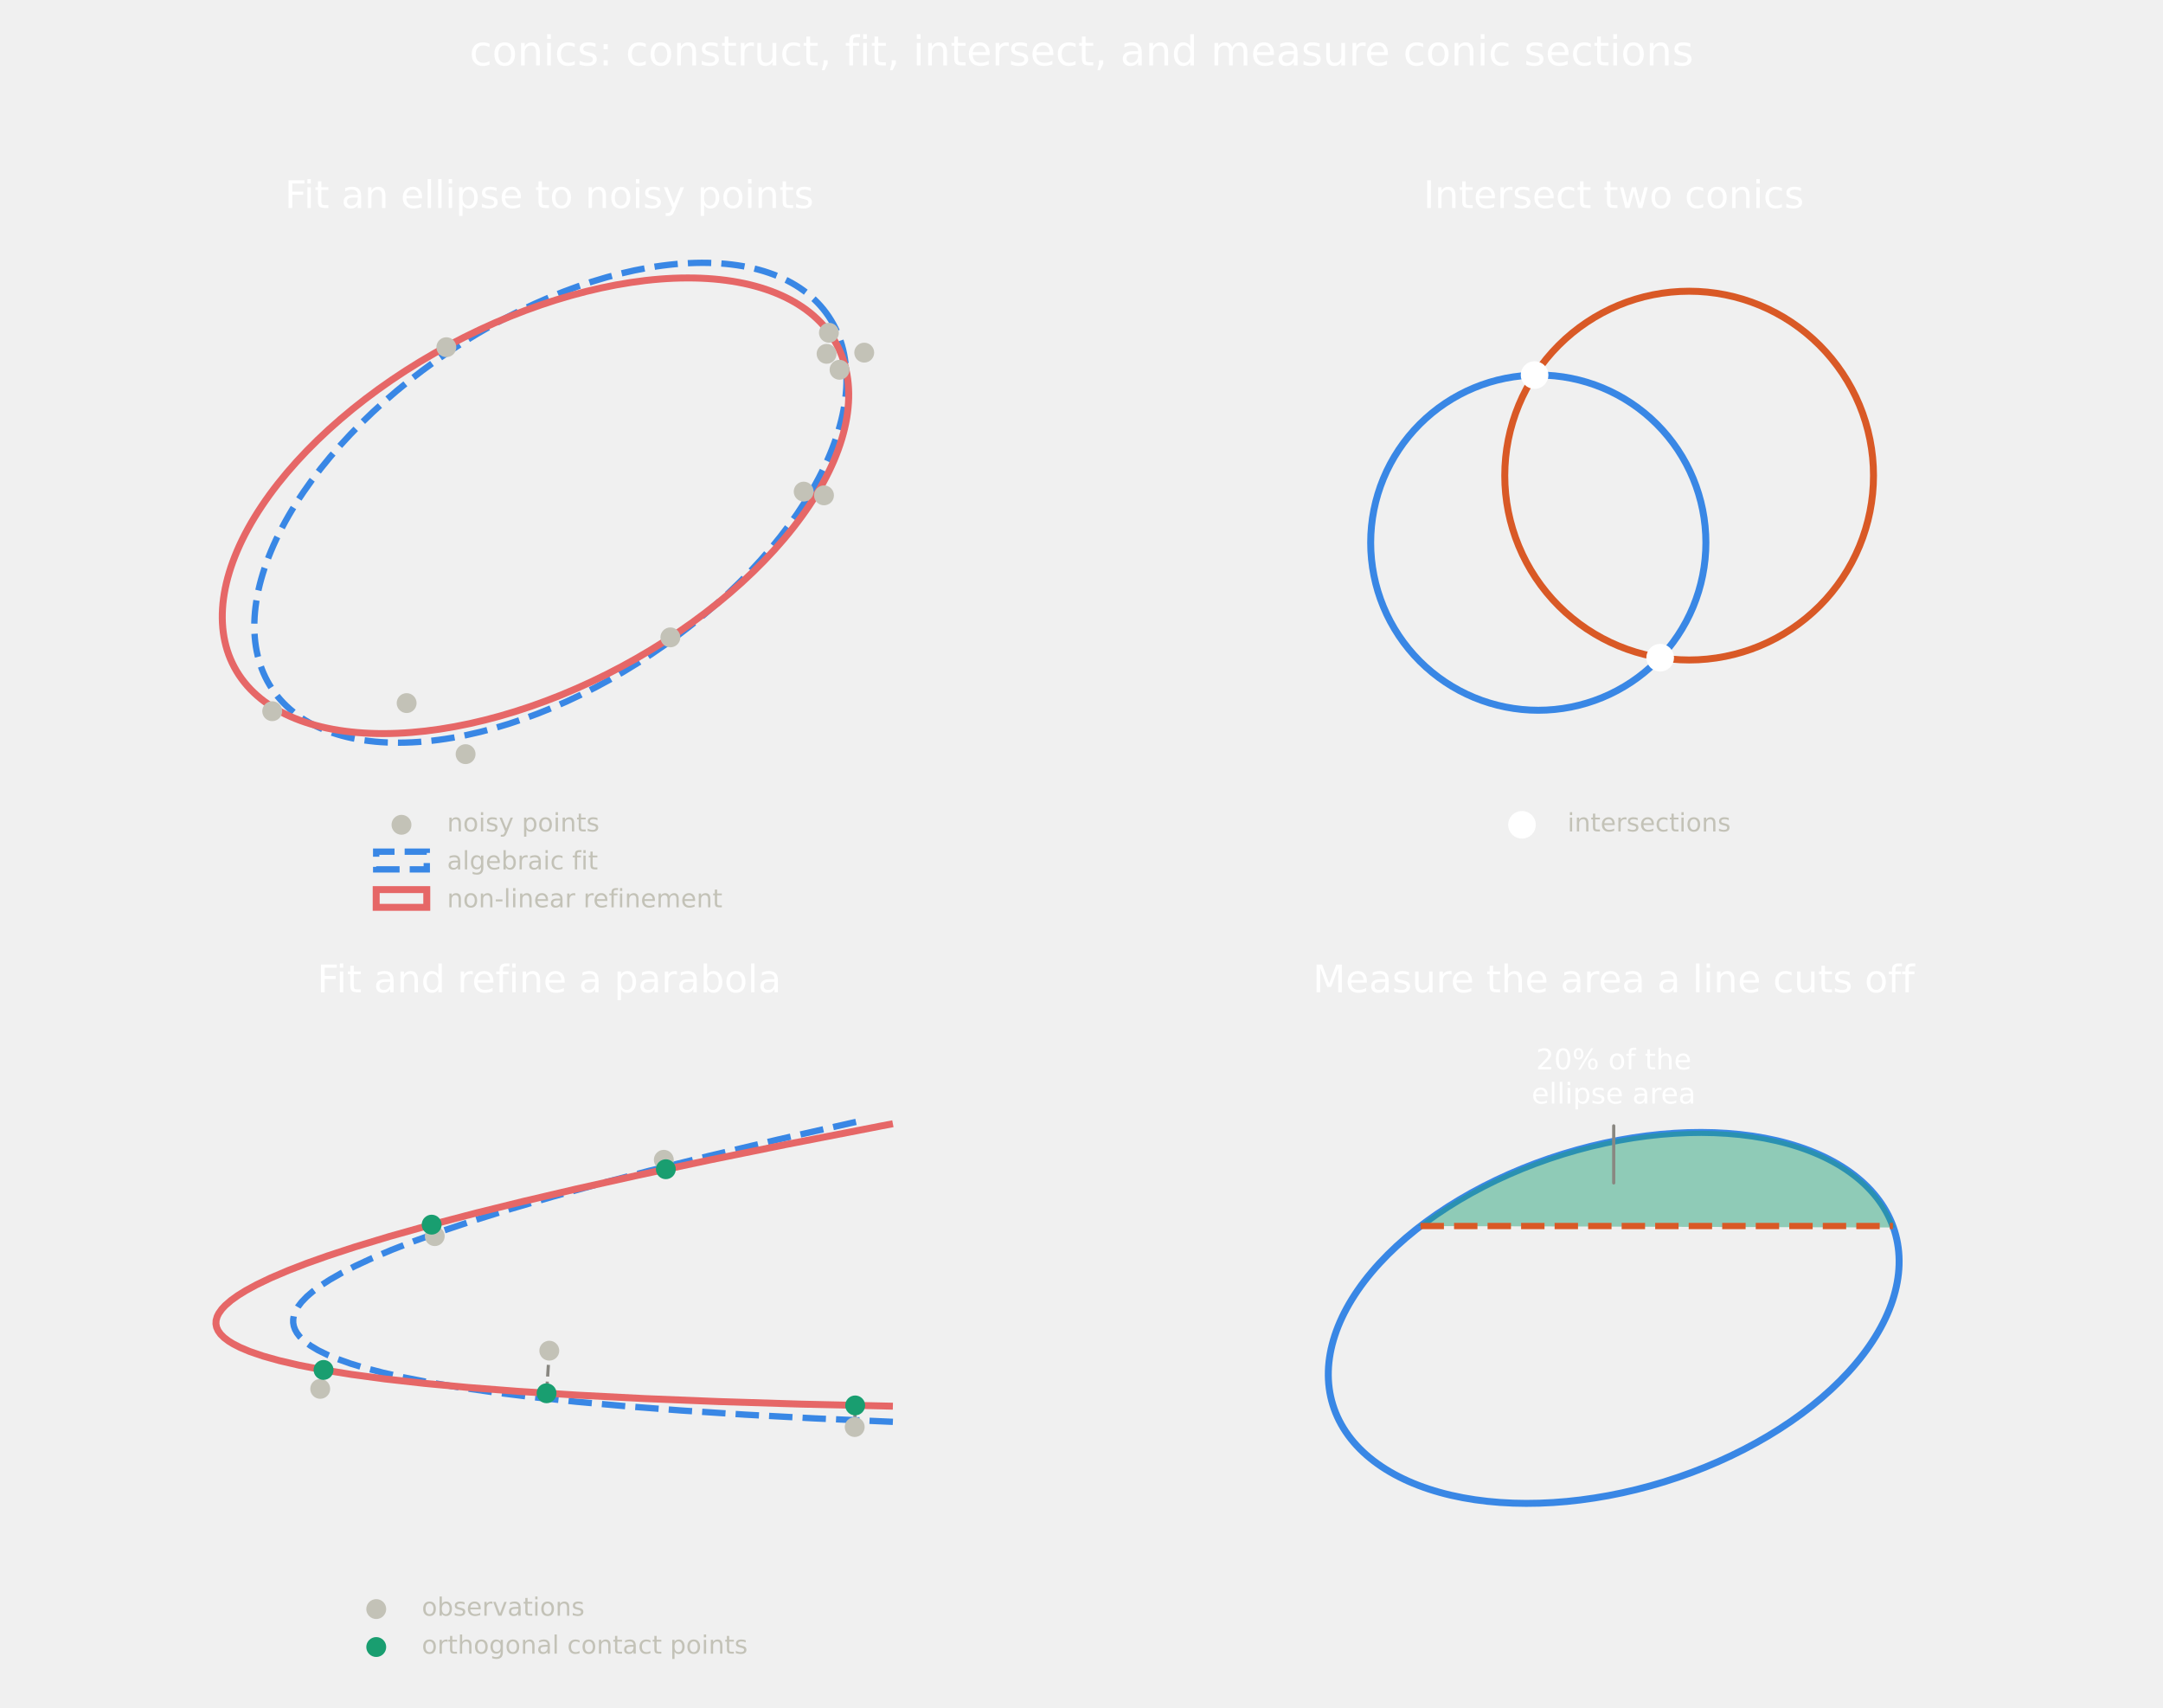
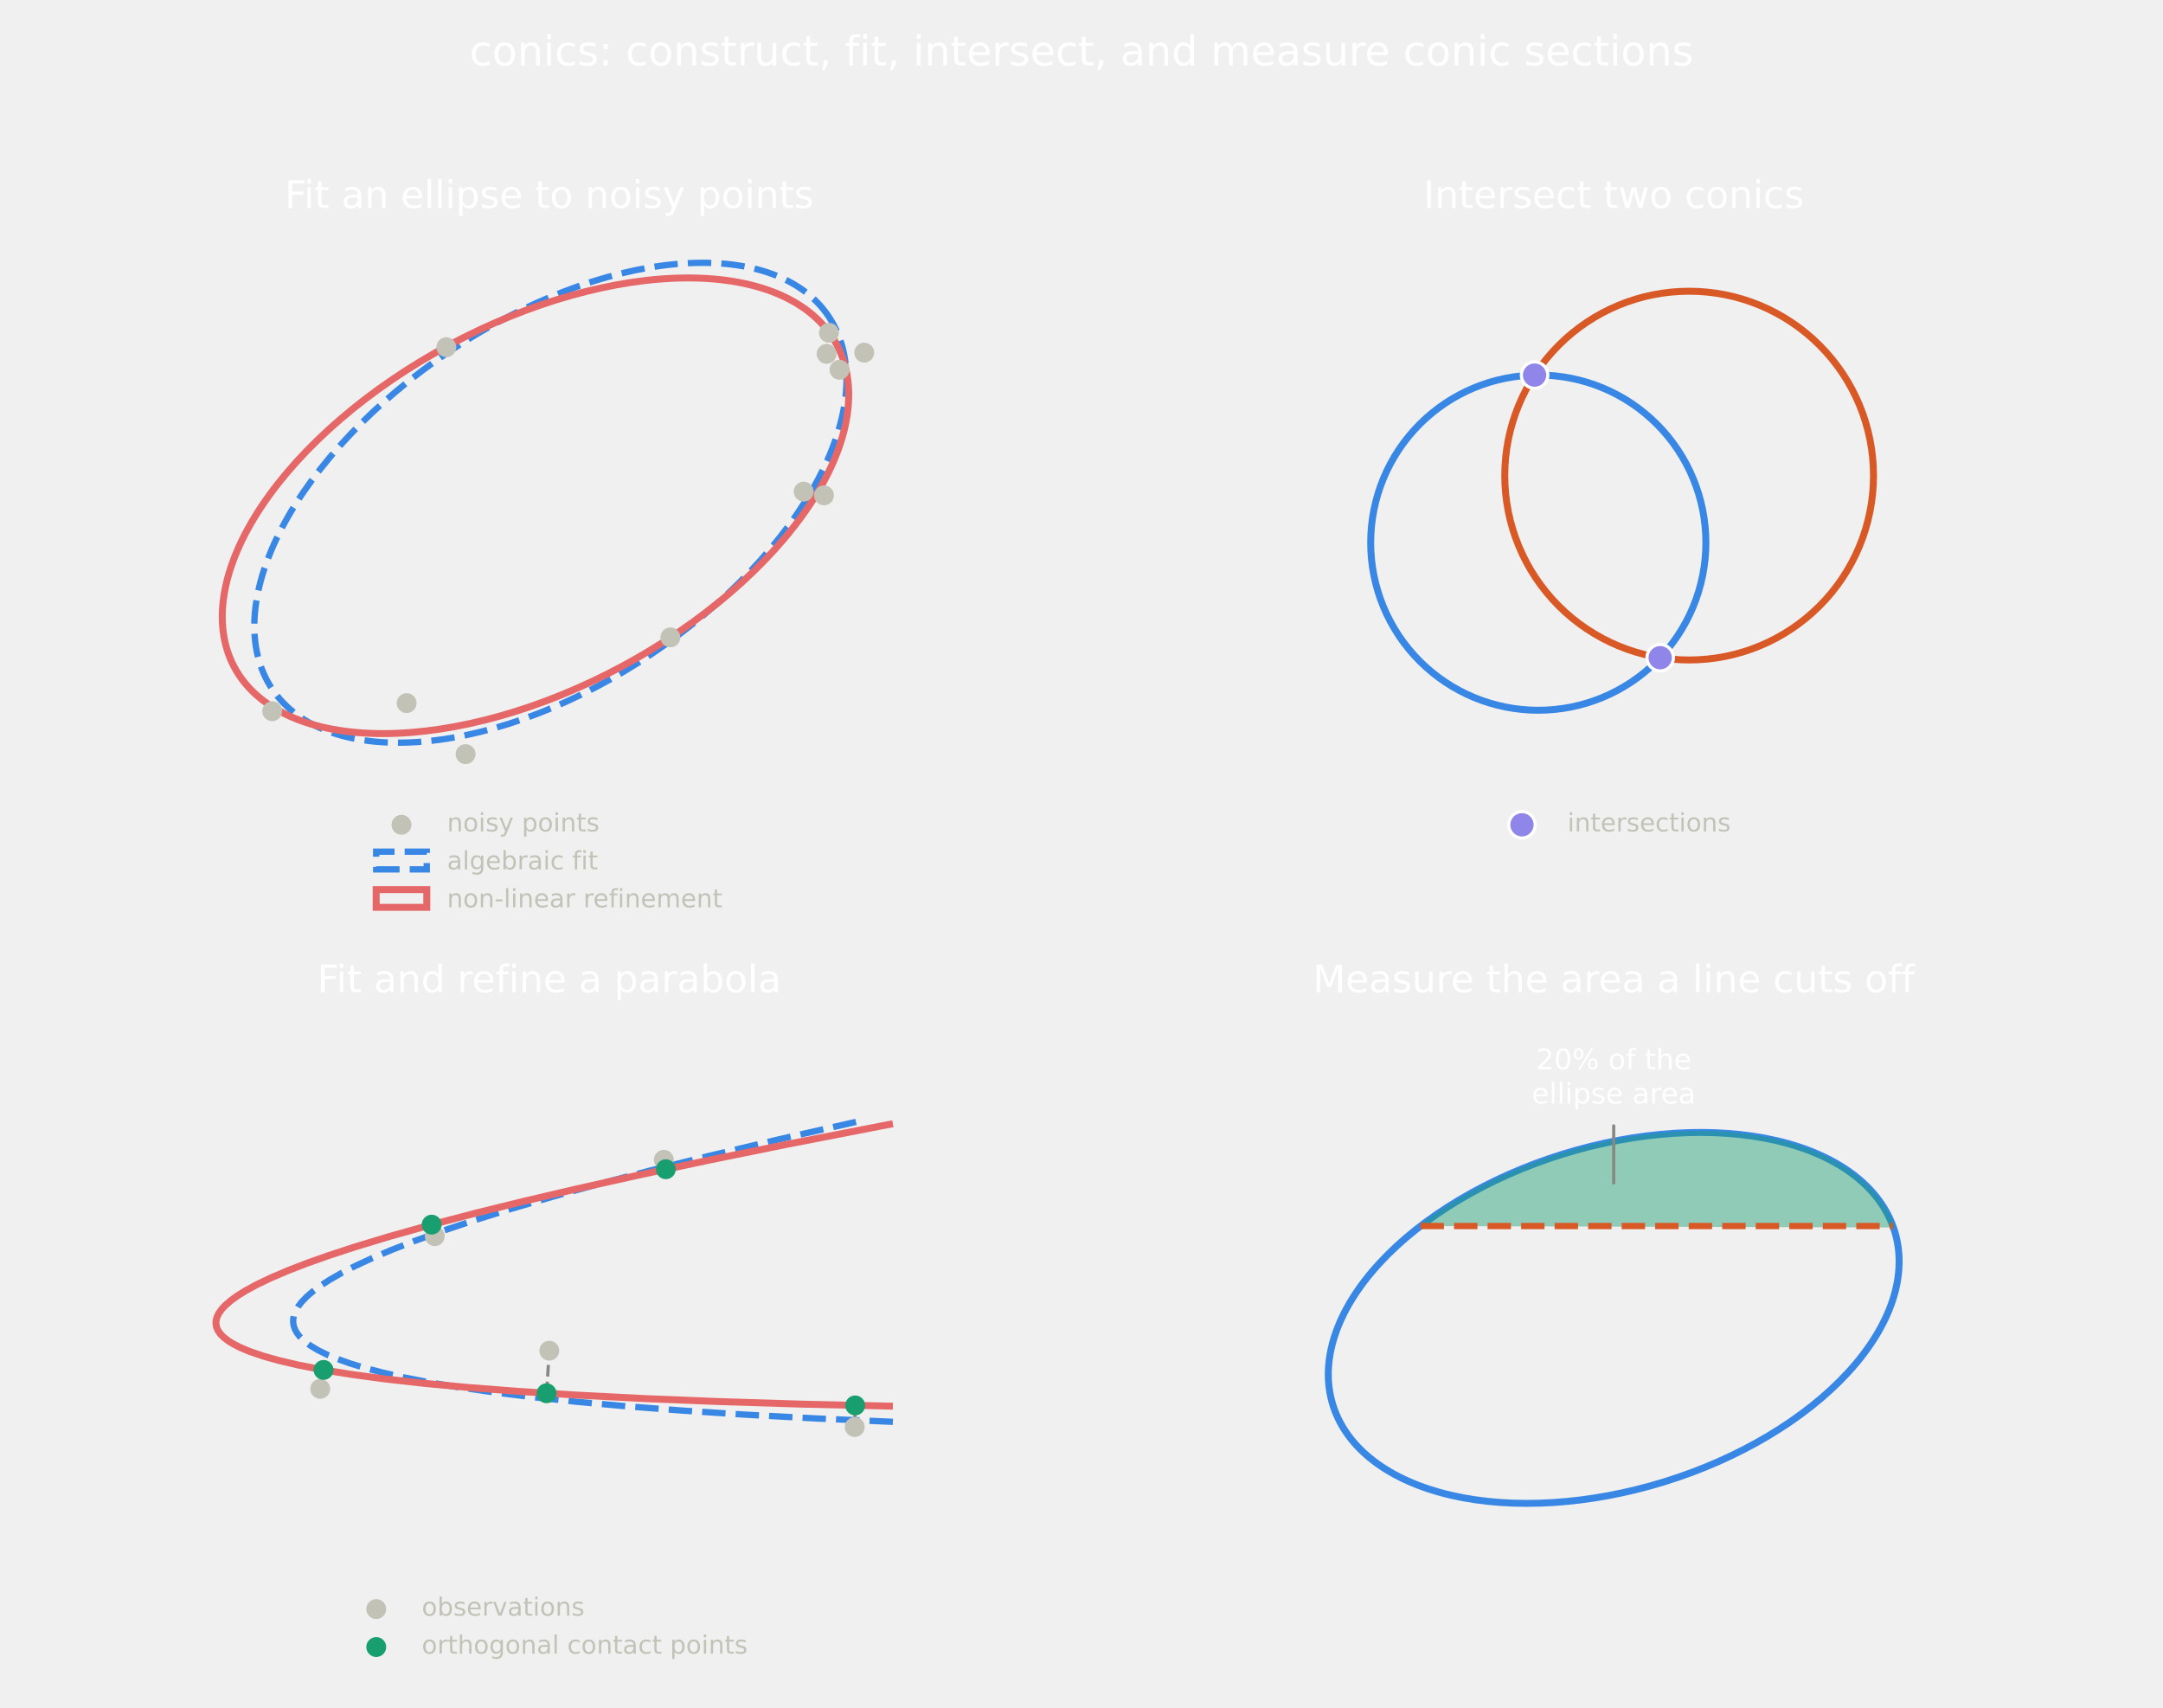
<svg xmlns="http://www.w3.org/2000/svg" xmlns:xlink="http://www.w3.org/1999/xlink" width="684pt" height="540pt" viewBox="0 0 684 540" version="1.1">
  <defs>
    <style type="text/css">*{stroke-linejoin: round; stroke-linecap: butt}</style>
  </defs>
  <g id="figure_1">
    <g id="patch_1">
      <path d="M 0 540  L 684 540  L 684 0  L 0 0  L 0 540  z " style="fill: none" />
    </g>
    <g id="axes_1">
      <g id="patch_2">
        <path d="M 10.8 246.217  L 336.6 246.217  L 336.6 75.763  L 10.8 75.763  L 10.8 246.217  z " style="fill: none" />
      </g>
      <g id="patch_3">
-         <path d="M 262.053 100.074  C 253.564 87.392 236.149 81.433 213.645 83.511  C 191.141 85.589 165.385 95.533 142.048 111.153  C 118.712 126.774 99.701 146.796 89.202 166.809  C 78.703 186.822 77.574 205.193 86.064 217.875  C 94.553 230.558 111.967 236.516 134.471 234.439  C 156.975 232.361 182.732 222.417 206.068 206.796  C 229.405 191.176 248.416 171.154 258.914 151.141  C 269.413 131.128 270.542 112.757 262.053 100.074  L 262.053 100.074  z " clip-path="url(#p581cb23a72)" style="fill: none; stroke-dasharray: 7.4,3.2; stroke-dashoffset: 0; stroke: #3987e5; stroke-width: 2; stroke-linejoin: miter" />
+         <path d="M 262.053 100.074  C 253.564 87.392 236.149 81.433 213.645 83.511  C 191.141 85.589 165.385 95.533 142.048 111.153  C 118.712 126.774 99.701 146.796 89.202 166.809  C 78.703 186.822 77.574 205.193 86.064 217.875  C 94.553 230.558 111.967 236.516 134.471 234.439  C 156.975 232.361 182.732 222.417 206.068 206.796  C 229.405 191.176 248.416 171.154 258.914 151.141  C 269.413 131.128 270.542 112.757 262.053 100.074  L 262.053 100.074  z " clip-path="url(#pa2a2da1aa0)" style="fill: none; stroke-dasharray: 7.4,3.2; stroke-dashoffset: 0; stroke: #3987e5; stroke-width: 2; stroke-linejoin: miter" />
      </g>
      <g id="patch_4">
-         <path d="M 264.567 108.891  C 257.341 95.408 240.376 87.853 217.408 87.89  C 194.44 87.928 167.345 95.554 142.09 109.09  C 116.835 122.625 95.482 140.966 82.734 160.071  C 69.985 179.176 66.883 197.486 74.109 210.969  C 81.336 224.452 98.301 232.007 121.269 231.97  C 144.237 231.933 171.332 224.306 196.587 210.771  C 221.842 197.235 243.195 178.895 255.943 159.79  C 268.691 140.685 271.794 122.374 264.567 108.891  L 264.567 108.891  z " clip-path="url(#p581cb23a72)" style="fill: none; stroke: #e66767; stroke-width: 2.2; stroke-linejoin: miter" />
+         <path d="M 264.567 108.891  C 257.341 95.408 240.376 87.853 217.408 87.89  C 194.44 87.928 167.345 95.554 142.09 109.09  C 116.835 122.625 95.482 140.966 82.734 160.071  C 69.985 179.176 66.883 197.486 74.109 210.969  C 81.336 224.452 98.301 232.007 121.269 231.97  C 144.237 231.933 171.332 224.306 196.587 210.771  C 221.842 197.235 243.195 178.895 255.943 159.79  C 268.691 140.685 271.794 122.374 264.567 108.891  L 264.567 108.891  z " clip-path="url(#pa2a2da1aa0)" style="fill: none; stroke: #e66767; stroke-width: 2.2; stroke-linejoin: miter" />
      </g>
      <g id="matplotlib.axis_1" />
      <g id="matplotlib.axis_2" />
      <g id="PathCollection_1">
        <defs>
-           <path id="mdfd719eb38" d="M 0 2.646  C 0.702 2.646 1.375 2.367 1.871 1.871  C 2.367 1.375 2.646 0.702 2.646 0  C 2.646 -0.702 2.367 -1.375 1.871 -1.871  C 1.375 -2.367 0.702 -2.646 0 -2.646  C -0.702 -2.646 -1.375 -2.367 -1.871 -1.871  C -2.367 -1.375 -2.646 -0.702 -2.646 0  C -2.646 0.702 -2.367 1.375 -1.871 1.871  C -1.375 2.367 -0.702 2.646 0 2.646  z " style="stroke: #c3c2b7" />
+           <path id="m36469077f2" d="M 0 2.646  C 0.702 2.646 1.375 2.367 1.871 1.871  C 2.367 1.375 2.646 0.702 2.646 0  C 2.646 -0.702 2.367 -1.375 1.871 -1.871  C 1.375 -2.367 0.702 -2.646 0 -2.646  C -0.702 -2.646 -1.375 -2.367 -1.871 -1.871  C -2.367 -1.375 -2.646 -0.702 -2.646 0  C -2.646 0.702 -2.367 1.375 -1.871 1.871  C -1.375 2.367 -0.702 2.646 0 2.646  z " style="stroke: #c3c2b7" />
        </defs>
-         <g clip-path="url(#p581cb23a72)">
-           <use xlink:href="#mdfd719eb38" x="147.234" y="238.469" style="fill: #c3c2b7; stroke: #c3c2b7" />
-           <use xlink:href="#mdfd719eb38" x="141.149" y="109.79" style="fill: #c3c2b7; stroke: #c3c2b7" />
-           <use xlink:href="#mdfd719eb38" x="261.387" y="111.886" style="fill: #c3c2b7; stroke: #c3c2b7" />
-           <use xlink:href="#mdfd719eb38" x="265.483" y="116.932" style="fill: #c3c2b7; stroke: #c3c2b7" />
-           <use xlink:href="#mdfd719eb38" x="260.572" y="156.636" style="fill: #c3c2b7; stroke: #c3c2b7" />
-           <use xlink:href="#mdfd719eb38" x="273.291" y="111.507" style="fill: #c3c2b7; stroke: #c3c2b7" />
-           <use xlink:href="#mdfd719eb38" x="128.591" y="222.328" style="fill: #c3c2b7; stroke: #c3c2b7" />
-           <use xlink:href="#mdfd719eb38" x="211.99" y="201.542" style="fill: #c3c2b7; stroke: #c3c2b7" />
-           <use xlink:href="#mdfd719eb38" x="86.081" y="224.888" style="fill: #c3c2b7; stroke: #c3c2b7" />
-           <use xlink:href="#mdfd719eb38" x="262.126" y="105.22" style="fill: #c3c2b7; stroke: #c3c2b7" />
-           <use xlink:href="#mdfd719eb38" x="254.148" y="155.454" style="fill: #c3c2b7; stroke: #c3c2b7" />
+         <g clip-path="url(#pa2a2da1aa0)">
+           <use xlink:href="#m36469077f2" x="147.234" y="238.469" style="fill: #c3c2b7; stroke: #c3c2b7" />
+           <use xlink:href="#m36469077f2" x="141.149" y="109.79" style="fill: #c3c2b7; stroke: #c3c2b7" />
+           <use xlink:href="#m36469077f2" x="261.387" y="111.886" style="fill: #c3c2b7; stroke: #c3c2b7" />
+           <use xlink:href="#m36469077f2" x="265.483" y="116.932" style="fill: #c3c2b7; stroke: #c3c2b7" />
+           <use xlink:href="#m36469077f2" x="260.572" y="156.636" style="fill: #c3c2b7; stroke: #c3c2b7" />
+           <use xlink:href="#m36469077f2" x="273.291" y="111.507" style="fill: #c3c2b7; stroke: #c3c2b7" />
+           <use xlink:href="#m36469077f2" x="128.591" y="222.328" style="fill: #c3c2b7; stroke: #c3c2b7" />
+           <use xlink:href="#m36469077f2" x="211.99" y="201.542" style="fill: #c3c2b7; stroke: #c3c2b7" />
+           <use xlink:href="#m36469077f2" x="86.081" y="224.888" style="fill: #c3c2b7; stroke: #c3c2b7" />
+           <use xlink:href="#m36469077f2" x="262.126" y="105.22" style="fill: #c3c2b7; stroke: #c3c2b7" />
+           <use xlink:href="#m36469077f2" x="254.148" y="155.454" style="fill: #c3c2b7; stroke: #c3c2b7" />
        </g>
      </g>
      <g id="text_1">
        <text style="font-size: 12px; font-family: 'DejaVu Sans', 'Bitstream Vera Sans', 'Computer Modern Sans Serif', 'Lucida Grande', 'Verdana', 'Geneva', 'Lucid', 'Arial', 'Helvetica', 'Avant Garde', sans-serif; text-anchor: middle; fill: #ffffff" x="173.7" y="65.763" transform="rotate(-0 173.7 65.76305)">Fit an ellipse to noisy points</text>
      </g>
      <g id="legend_1">
        <g id="PathCollection_2">
          <g>
-             <use xlink:href="#mdfd719eb38" x="126.96" y="260.805" style="fill: #c3c2b7; stroke: #c3c2b7" />
+             <use xlink:href="#m36469077f2" x="126.96" y="260.805" style="fill: #c3c2b7; stroke: #c3c2b7" />
          </g>
        </g>
        <g id="text_2">
          <text style="font-size: 8px; font-family: 'DejaVu Sans', 'Bitstream Vera Sans', 'Computer Modern Sans Serif', 'Lucida Grande', 'Verdana', 'Geneva', 'Lucid', 'Arial', 'Helvetica', 'Avant Garde', sans-serif; text-anchor: start; fill: #c3c2b7" x="141.36" y="262.905" transform="rotate(-0 141.36 262.9047)">noisy points</text>
        </g>
        <g id="patch_5">
          <path d="M 118.96 274.905  L 134.96 274.905  L 134.96 269.305  L 118.96 269.305  L 118.96 274.905  z " style="fill: none; stroke-dasharray: 7.4,3.2; stroke-dashoffset: 0; stroke: #3987e5; stroke-width: 2; stroke-linejoin: miter" />
        </g>
        <g id="text_3">
          <text style="font-size: 8px; font-family: 'DejaVu Sans', 'Bitstream Vera Sans', 'Computer Modern Sans Serif', 'Lucida Grande', 'Verdana', 'Geneva', 'Lucid', 'Arial', 'Helvetica', 'Avant Garde', sans-serif; text-anchor: start; fill: #c3c2b7" x="141.36" y="274.905" transform="rotate(-0 141.36 274.9053)">algebraic fit</text>
        </g>
        <g id="patch_6">
          <path d="M 118.96 286.906  L 134.96 286.906  L 134.96 281.306  L 118.96 281.306  L 118.96 286.906  z " style="fill: none; stroke: #e66767; stroke-width: 2.2; stroke-linejoin: miter" />
        </g>
        <g id="text_4">
          <text style="font-size: 8px; font-family: 'DejaVu Sans', 'Bitstream Vera Sans', 'Computer Modern Sans Serif', 'Lucida Grande', 'Verdana', 'Geneva', 'Lucid', 'Arial', 'Helvetica', 'Avant Garde', sans-serif; text-anchor: start; fill: #c3c2b7" x="141.36" y="286.906" transform="rotate(-0 141.36 286.9059)">non-linear refinement</text>
        </g>
      </g>
    </g>
    <g id="axes_2">
      <g id="patch_7">
        <path d="M 347.4 246.217  L 673.2 246.217  L 673.2 75.763  L 347.4 75.763  L 347.4 246.217  z " style="fill: none" />
      </g>
      <g id="patch_8">
-         <path d="M 486.449 224.593  C 500.505 224.593 513.988 219.008 523.927 209.069  C 533.867 199.129 539.451 185.647 539.451 171.59  C 539.451 157.534 533.867 144.051 523.927 134.112  C 513.988 124.173 500.505 118.588 486.449 118.588  C 472.392 118.588 458.91 124.173 448.97 134.112  C 439.031 144.051 433.446 157.534 433.446 171.59  C 433.446 185.647 439.031 199.129 448.97 209.069  C 458.91 219.008 472.392 224.593 486.449 224.593  L 486.449 224.593  z " clip-path="url(#p78d223bbda)" style="fill: none; stroke: #3987e5; stroke-width: 2.2; stroke-linejoin: miter" />
+         <path d="M 486.449 224.593  C 500.505 224.593 513.988 219.008 523.927 209.069  C 533.867 199.129 539.451 185.647 539.451 171.59  C 539.451 157.534 533.867 144.051 523.927 134.112  C 513.988 124.173 500.505 118.588 486.449 118.588  C 472.392 118.588 458.91 124.173 448.97 134.112  C 439.031 144.051 433.446 157.534 433.446 171.59  C 433.446 185.647 439.031 199.129 448.97 209.069  C 458.91 219.008 472.392 224.593 486.449 224.593  L 486.449 224.593  z " clip-path="url(#p3750e9360a)" style="fill: none; stroke: #3987e5; stroke-width: 2.2; stroke-linejoin: miter" />
      </g>
      <g id="patch_9">
-         <path d="M 534.151 208.692  C 549.613 208.692 564.444 202.549 575.377 191.616  C 586.311 180.682 592.454 165.852 592.454 150.389  C 592.454 134.927 586.311 120.097 575.377 109.163  C 564.444 98.23 549.613 92.087 534.151 92.087  C 518.689 92.087 503.858 98.23 492.925 109.163  C 481.992 120.097 475.848 134.927 475.848 150.389  C 475.848 165.852 481.992 180.682 492.925 191.616  C 503.858 202.549 518.689 208.692 534.151 208.692  L 534.151 208.692  z " clip-path="url(#p78d223bbda)" style="fill: none; stroke: #d95926; stroke-width: 2.2; stroke-linejoin: miter" />
+         <path d="M 534.151 208.692  C 549.613 208.692 564.444 202.549 575.377 191.616  C 586.311 180.682 592.454 165.852 592.454 150.389  C 592.454 134.927 586.311 120.097 575.377 109.163  C 564.444 98.23 549.613 92.087 534.151 92.087  C 518.689 92.087 503.858 98.23 492.925 109.163  C 481.992 120.097 475.848 134.927 475.848 150.389  C 475.848 165.852 481.992 180.682 492.925 191.616  C 503.858 202.549 518.689 208.692 534.151 208.692  L 534.151 208.692  z " clip-path="url(#p3750e9360a)" style="fill: none; stroke: #d95926; stroke-width: 2.2; stroke-linejoin: miter" />
      </g>
      <g id="matplotlib.axis_3" />
      <g id="matplotlib.axis_4" />
      <g id="PathCollection_3">
        <defs>
-           <path id="mf1d1d85599" d="M 0 3.873  C 1.027 3.873 2.012 3.465 2.739 2.739  C 3.465 2.012 3.873 1.027 3.873 0  C 3.873 -1.027 3.465 -2.012 2.739 -2.739  C 2.012 -3.465 1.027 -3.873 0 -3.873  C -1.027 -3.873 -2.012 -3.465 -2.739 -2.739  C -3.465 -2.012 -3.873 -1.027 -3.873 0  C -3.873 1.027 -3.465 2.012 -2.739 2.739  C -2.012 3.465 -1.027 3.873 0 3.873  z " style="stroke: #ffffff" />
+           <path id="m7dcada7bdf" d="M 0 4.183  C 1.109 4.183 2.174 3.743 2.958 2.958  C 3.743 2.174 4.183 1.109 4.183 0  C 4.183 -1.109 3.743 -2.174 2.958 -2.958  C 2.174 -3.743 1.109 -4.183 0 -4.183  C -1.109 -4.183 -2.174 -3.743 -2.958 -2.958  C -3.743 -2.174 -4.183 -1.109 -4.183 0  C -4.183 1.109 -3.743 2.174 -2.958 2.958  C -2.174 3.743 -1.109 4.183 0 4.183  z " style="stroke: #ffffff" />
        </defs>
-         <g clip-path="url(#p78d223bbda)">
-           <use xlink:href="#mf1d1d85599" x="524.996" y="207.969" style="fill: #ffffff; stroke: #ffffff" />
-           <use xlink:href="#mf1d1d85599" x="485.277" y="118.601" style="fill: #ffffff; stroke: #ffffff" />
+         <g clip-path="url(#p3750e9360a)">
+           <use xlink:href="#m7dcada7bdf" x="524.996" y="207.969" style="fill: #9085e9; stroke: #ffffff" />
+           <use xlink:href="#m7dcada7bdf" x="485.277" y="118.601" style="fill: #9085e9; stroke: #ffffff" />
        </g>
      </g>
      <g id="text_5">
        <text style="font-size: 12px; font-family: 'DejaVu Sans', 'Bitstream Vera Sans', 'Computer Modern Sans Serif', 'Lucida Grande', 'Verdana', 'Geneva', 'Lucid', 'Arial', 'Helvetica', 'Avant Garde', sans-serif; text-anchor: middle; fill: #ffffff" x="510.3" y="65.763" transform="rotate(-0 510.3 65.76305)">Intersect two conics</text>
      </g>
      <g id="legend_2">
        <g id="PathCollection_4">
          <g>
-             <use xlink:href="#mf1d1d85599" x="481.29" y="260.805" style="fill: #ffffff; stroke: #ffffff" />
+             <use xlink:href="#m7dcada7bdf" x="481.29" y="260.805" style="fill: #9085e9; stroke: #ffffff" />
          </g>
        </g>
        <g id="text_6">
          <text style="font-size: 8px; font-family: 'DejaVu Sans', 'Bitstream Vera Sans', 'Computer Modern Sans Serif', 'Lucida Grande', 'Verdana', 'Geneva', 'Lucid', 'Arial', 'Helvetica', 'Avant Garde', sans-serif; text-anchor: start; fill: #c3c2b7" x="495.69" y="262.905" transform="rotate(-0 495.69 262.9047)">intersections</text>
        </g>
      </g>
    </g>
    <g id="axes_3">
      <g id="patch_10">
        <path d="M 10.8 494.216  L 336.6 494.216  L 336.6 323.762  L 10.8 323.762  L 10.8 494.216  z " style="fill: none" />
      </g>
      <g id="line2d_1">
-         <path d="M 136.5 387.246  L 137.482 390.88  " clip-path="url(#p52377dc1ee)" style="fill: none; stroke-dasharray: 3.7,1.6; stroke-dashoffset: 0; stroke: #898781" />
+         <path d="M 136.5 387.246  L 137.482 390.88  " clip-path="url(#pa181c2d27f)" style="fill: none; stroke-dasharray: 3.7,1.6; stroke-dashoffset: 0; stroke: #898781" />
      </g>
      <g id="line2d_2">
-         <path d="M 172.841 440.563  L 173.7 427.099  " clip-path="url(#p52377dc1ee)" style="fill: none; stroke-dasharray: 3.7,1.6; stroke-dashoffset: 0; stroke: #898781" />
+         <path d="M 172.841 440.563  L 173.7 427.099  " clip-path="url(#pa181c2d27f)" style="fill: none; stroke-dasharray: 3.7,1.6; stroke-dashoffset: 0; stroke: #898781" />
      </g>
      <g id="line2d_3">
-         <path d="M 210.556 369.722  L 209.918 366.735  " clip-path="url(#p52377dc1ee)" style="fill: none; stroke-dasharray: 3.7,1.6; stroke-dashoffset: 0; stroke: #898781" />
+         <path d="M 210.556 369.722  L 209.918 366.735  " clip-path="url(#pa181c2d27f)" style="fill: none; stroke-dasharray: 3.7,1.6; stroke-dashoffset: 0; stroke: #898781" />
      </g>
      <g id="line2d_4">
-         <path d="M 270.432 444.411  L 270.282 451.244  " clip-path="url(#p52377dc1ee)" style="fill: none; stroke-dasharray: 3.7,1.6; stroke-dashoffset: 0; stroke: #898781" />
+         <path d="M 270.432 444.411  L 270.282 451.244  " clip-path="url(#pa181c2d27f)" style="fill: none; stroke-dasharray: 3.7,1.6; stroke-dashoffset: 0; stroke: #898781" />
      </g>
      <g id="line2d_5">
-         <path d="M 102.317 433.186  L 101.263 439.171  " clip-path="url(#p52377dc1ee)" style="fill: none; stroke-dasharray: 3.7,1.6; stroke-dashoffset: 0; stroke: #898781" />
+         <path d="M 102.317 433.186  L 101.263 439.171  " clip-path="url(#pa181c2d27f)" style="fill: none; stroke-dasharray: 3.7,1.6; stroke-dashoffset: 0; stroke: #898781" />
      </g>
      <g id="matplotlib.axis_5" />
      <g id="matplotlib.axis_6" />
      <g id="QuadContourSet_1">
-         <path d="M 282.355 449.597  L 257.644 448.506  L 235.74 447.328  L 215.49 446.016  L 198.047 444.674  L 182.058 443.225  L 168.249 441.76  L 155.894 440.23  L 144.992 438.659  L 135.987 437.152  L 127.549 435.51  L 121.008 434.03  L 115.193 432.503  L 110.833 431.176  L 106.472 429.628  L 103.565 428.42  L 100.62 426.977  L 98.185 425.524  L 96.242 424.07  L 94.755 422.617  L 93.919 421.526  L 93.309 420.436  L 92.913 419.346  L 92.721 418.256  L 92.724 417.166  L 92.912 416.076  L 93.438 414.622  L 94.262 413.168  L 95.368 411.715  L 97.024 409.993  L 98.811 408.444  L 101.384 406.538  L 104.292 404.662  L 107.926 402.58  L 112.286 400.342  L 117.528 397.906  L 123.915 395.203  L 130.977 392.455  L 140.08 389.184  L 150.079 385.852  L 161.708 382.231  L 174.79 378.407  L 188.599 374.592  L 205.315 370.212  L 223.984 365.564  L 246.016 360.341  L 268.546 355.235  L 271.134 354.662  L 271.134 354.662  " clip-path="url(#p52377dc1ee)" style="fill: none; stroke-dasharray: 7.4,3.2; stroke-dashoffset: 0; stroke: #3987e5; stroke-width: 2" />
+         <path d="M 282.355 449.597  L 257.644 448.506  L 235.74 447.328  L 215.49 446.016  L 198.047 444.674  L 182.058 443.225  L 168.249 441.76  L 155.894 440.23  L 144.992 438.659  L 135.987 437.152  L 127.549 435.51  L 121.008 434.03  L 115.193 432.503  L 110.833 431.176  L 106.472 429.628  L 103.565 428.42  L 100.62 426.977  L 98.185 425.524  L 96.242 424.07  L 94.755 422.617  L 93.919 421.526  L 93.309 420.436  L 92.913 419.346  L 92.721 418.256  L 92.724 417.166  L 92.912 416.076  L 93.438 414.622  L 94.262 413.168  L 95.368 411.715  L 97.024 409.993  L 98.811 408.444  L 101.384 406.538  L 104.292 404.662  L 107.926 402.58  L 112.286 400.342  L 117.528 397.906  L 123.915 395.203  L 130.977 392.455  L 140.08 389.184  L 150.079 385.852  L 161.708 382.231  L 174.79 378.407  L 188.599 374.592  L 205.315 370.212  L 223.984 365.564  L 246.016 360.341  L 268.546 355.235  L 271.134 354.662  L 271.134 354.662  " clip-path="url(#pa181c2d27f)" style="fill: none; stroke-dasharray: 7.4,3.2; stroke-dashoffset: 0; stroke: #3987e5; stroke-width: 2" />
      </g>
      <g id="QuadContourSet_2">
-         <path d="M 282.355 444.653  L 253.283 443.995  L 227.119 443.182  L 203.809 442.24  L 182.533 441.15  L 163.888 439.962  L 147.899 438.718  L 134.09 437.424  L 121.735 436.035  L 111.15 434.609  L 102.111 433.15  L 94.619 431.702  L 88.302 430.234  L 83.172 428.794  L 78.934 427.341  L 75.947 426.083  L 73.766 424.968  L 72.306 424.07  L 70.859 422.973  L 69.769 421.89  L 68.986 420.8  L 68.498 419.71  L 68.286 418.619  L 68.335 417.529  L 68.679 416.317  L 69.154 415.349  L 70.132 413.969  L 71.211 412.805  L 73.04 411.218  L 75.22 409.65  L 77.75 408.081  L 81.091 406.264  L 85.639 404.084  L 91.209 401.71  L 97.024 399.465  L 103.565 397.139  L 112.302 394.272  L 123.102 391.001  L 136.051 387.367  L 150.806 383.507  L 165.342 379.922  L 182.058 376.007  L 201.681 371.634  L 224.212 366.849  L 248.411 361.93  L 278.721 356.028  L 282.355 355.337  L 282.355 355.337  " clip-path="url(#p52377dc1ee)" style="fill: none; stroke: #e66767; stroke-width: 2.2" />
+         <path d="M 282.355 444.653  L 253.283 443.995  L 227.119 443.182  L 203.809 442.24  L 182.533 441.15  L 163.888 439.962  L 147.899 438.718  L 134.09 437.424  L 121.735 436.035  L 111.15 434.609  L 102.111 433.15  L 94.619 431.702  L 88.302 430.234  L 83.172 428.794  L 78.934 427.341  L 75.947 426.083  L 73.766 424.968  L 72.306 424.07  L 70.859 422.973  L 69.769 421.89  L 68.986 420.8  L 68.498 419.71  L 68.286 418.619  L 68.335 417.529  L 68.679 416.317  L 69.154 415.349  L 70.132 413.969  L 71.211 412.805  L 73.04 411.218  L 75.22 409.65  L 77.75 408.081  L 81.091 406.264  L 85.639 404.084  L 91.209 401.71  L 97.024 399.465  L 103.565 397.139  L 112.302 394.272  L 123.102 391.001  L 136.051 387.367  L 150.806 383.507  L 165.342 379.922  L 182.058 376.007  L 201.681 371.634  L 224.212 366.849  L 248.411 361.93  L 278.721 356.028  L 282.355 355.337  L 282.355 355.337  " clip-path="url(#pa181c2d27f)" style="fill: none; stroke: #e66767; stroke-width: 2.2" />
      </g>
      <g id="PathCollection_5">
-         <g clip-path="url(#p52377dc1ee)">
-           <use xlink:href="#mdfd719eb38" x="137.482" y="390.88" style="fill: #c3c2b7; stroke: #c3c2b7" />
-           <use xlink:href="#mdfd719eb38" x="173.7" y="427.099" style="fill: #c3c2b7; stroke: #c3c2b7" />
-           <use xlink:href="#mdfd719eb38" x="209.918" y="366.735" style="fill: #c3c2b7; stroke: #c3c2b7" />
-           <use xlink:href="#mdfd719eb38" x="270.282" y="451.244" style="fill: #c3c2b7; stroke: #c3c2b7" />
-           <use xlink:href="#mdfd719eb38" x="101.263" y="439.171" style="fill: #c3c2b7; stroke: #c3c2b7" />
+         <g clip-path="url(#pa181c2d27f)">
+           <use xlink:href="#m36469077f2" x="137.482" y="390.88" style="fill: #c3c2b7; stroke: #c3c2b7" />
+           <use xlink:href="#m36469077f2" x="173.7" y="427.099" style="fill: #c3c2b7; stroke: #c3c2b7" />
+           <use xlink:href="#m36469077f2" x="209.918" y="366.735" style="fill: #c3c2b7; stroke: #c3c2b7" />
+           <use xlink:href="#m36469077f2" x="270.282" y="451.244" style="fill: #c3c2b7; stroke: #c3c2b7" />
+           <use xlink:href="#m36469077f2" x="101.263" y="439.171" style="fill: #c3c2b7; stroke: #c3c2b7" />
        </g>
      </g>
      <g id="PathCollection_6">
        <defs>
-           <path id="mbf2b11d87f" d="M 0 2.646  C 0.702 2.646 1.375 2.367 1.871 1.871  C 2.367 1.375 2.646 0.702 2.646 0  C 2.646 -0.702 2.367 -1.375 1.871 -1.871  C 1.375 -2.367 0.702 -2.646 0 -2.646  C -0.702 -2.646 -1.375 -2.367 -1.871 -1.871  C -2.367 -1.375 -2.646 -0.702 -2.646 0  C -2.646 0.702 -2.367 1.375 -1.871 1.871  C -1.375 2.367 -0.702 2.646 0 2.646  z " style="stroke: #199e70" />
+           <path id="ma9da521163" d="M 0 2.646  C 0.702 2.646 1.375 2.367 1.871 1.871  C 2.367 1.375 2.646 0.702 2.646 0  C 2.646 -0.702 2.367 -1.375 1.871 -1.871  C 1.375 -2.367 0.702 -2.646 0 -2.646  C -0.702 -2.646 -1.375 -2.367 -1.871 -1.871  C -2.367 -1.375 -2.646 -0.702 -2.646 0  C -2.646 0.702 -2.367 1.375 -1.871 1.871  C -1.375 2.367 -0.702 2.646 0 2.646  z " style="stroke: #199e70" />
        </defs>
-         <g clip-path="url(#p52377dc1ee)">
-           <use xlink:href="#mbf2b11d87f" x="136.5" y="387.246" style="fill: #199e70; stroke: #199e70" />
-           <use xlink:href="#mbf2b11d87f" x="172.841" y="440.563" style="fill: #199e70; stroke: #199e70" />
-           <use xlink:href="#mbf2b11d87f" x="210.556" y="369.722" style="fill: #199e70; stroke: #199e70" />
-           <use xlink:href="#mbf2b11d87f" x="270.432" y="444.411" style="fill: #199e70; stroke: #199e70" />
-           <use xlink:href="#mbf2b11d87f" x="102.317" y="433.186" style="fill: #199e70; stroke: #199e70" />
+         <g clip-path="url(#pa181c2d27f)">
+           <use xlink:href="#ma9da521163" x="136.5" y="387.246" style="fill: #199e70; stroke: #199e70" />
+           <use xlink:href="#ma9da521163" x="172.841" y="440.563" style="fill: #199e70; stroke: #199e70" />
+           <use xlink:href="#ma9da521163" x="210.556" y="369.722" style="fill: #199e70; stroke: #199e70" />
+           <use xlink:href="#ma9da521163" x="270.432" y="444.411" style="fill: #199e70; stroke: #199e70" />
+           <use xlink:href="#ma9da521163" x="102.317" y="433.186" style="fill: #199e70; stroke: #199e70" />
        </g>
      </g>
      <g id="text_7">
        <text style="font-size: 12px; font-family: 'DejaVu Sans', 'Bitstream Vera Sans', 'Computer Modern Sans Serif', 'Lucida Grande', 'Verdana', 'Geneva', 'Lucid', 'Arial', 'Helvetica', 'Avant Garde', sans-serif; text-anchor: middle; fill: #ffffff" x="173.7" y="313.762" transform="rotate(-0 173.7 313.7625)">Fit and refine a parabola</text>
      </g>
      <g id="legend_3">
        <g id="PathCollection_7">
          <g>
-             <use xlink:href="#mdfd719eb38" x="118.977" y="508.804" style="fill: #c3c2b7; stroke: #c3c2b7" />
+             <use xlink:href="#m36469077f2" x="118.977" y="508.804" style="fill: #c3c2b7; stroke: #c3c2b7" />
          </g>
        </g>
        <g id="text_8">
          <text style="font-size: 8px; font-family: 'DejaVu Sans', 'Bitstream Vera Sans', 'Computer Modern Sans Serif', 'Lucida Grande', 'Verdana', 'Geneva', 'Lucid', 'Arial', 'Helvetica', 'Avant Garde', sans-serif; text-anchor: start; fill: #c3c2b7" x="133.377" y="510.904" transform="rotate(-0 133.3769 510.9041)">observations</text>
        </g>
        <g id="PathCollection_8">
          <g>
-             <use xlink:href="#mbf2b11d87f" x="118.977" y="520.805" style="fill: #199e70; stroke: #199e70" />
+             <use xlink:href="#ma9da521163" x="118.977" y="520.805" style="fill: #199e70; stroke: #199e70" />
          </g>
        </g>
        <g id="text_9">
          <text style="font-size: 8px; font-family: 'DejaVu Sans', 'Bitstream Vera Sans', 'Computer Modern Sans Serif', 'Lucida Grande', 'Verdana', 'Geneva', 'Lucid', 'Arial', 'Helvetica', 'Avant Garde', sans-serif; text-anchor: start; fill: #c3c2b7" x="133.377" y="522.905" transform="rotate(-0 133.3769 522.9047)">orthogonal contact points</text>
        </g>
      </g>
    </g>
    <g id="axes_4">
      <g id="patch_11">
        <path d="M 347.4 494.216  L 673.2 494.216  L 673.2 323.762  L 347.4 323.762  L 347.4 494.216  z " style="fill: none" />
      </g>
      <g id="patch_12">
-         <path d="M 526.328 468.55  C 549.884 461.264 570.789 448.815 584.44 433.946  C 598.091 419.077 603.373 403.002 599.122 389.261  C 594.872 375.52 581.436 365.235 561.774 360.672  C 542.111 356.108 517.828 357.638 494.272 364.924  C 470.716 372.211 449.811 384.66 436.16 399.528  C 422.509 414.397 417.227 430.472 421.478 444.213  C 425.728 457.954 439.164 468.239 458.826 472.803  C 478.489 477.367 502.772 475.837 526.328 468.55  L 526.328 468.55  z " clip-path="url(#p2248797e9a)" style="fill: none; stroke: #3987e5; stroke-width: 2.2; stroke-linejoin: miter" />
+         <path d="M 526.328 468.55  C 549.884 461.264 570.789 448.815 584.44 433.946  C 598.091 419.077 603.373 403.002 599.122 389.261  C 594.872 375.52 581.436 365.235 561.774 360.672  C 542.111 356.108 517.828 357.638 494.272 364.924  C 470.716 372.211 449.811 384.66 436.16 399.528  C 422.509 414.397 417.227 430.472 421.478 444.213  C 425.728 457.954 439.164 468.239 458.826 472.803  C 478.489 477.367 502.772 475.837 526.328 468.55  L 526.328 468.55  z " clip-path="url(#pfa50da6e5d)" style="fill: none; stroke: #3987e5; stroke-width: 2.2; stroke-linejoin: miter" />
      </g>
      <g id="matplotlib.axis_7" />
      <g id="matplotlib.axis_8" />
      <g id="patch_13">
-         <path d="M 598.573 387.643  L 598.266 386.845  L 597.937 386.054  L 597.586 385.271  L 597.214 384.496  L 596.82 383.728  L 596.405 382.969  L 595.968 382.218  L 595.51 381.476  L 595.031 380.742  L 594.53 380.018  L 594.009 379.302  L 593.467 378.596  L 592.905 377.899  L 592.322 377.212  L 591.719 376.535  L 591.095 375.867  L 590.452 375.21  L 589.788 374.563  L 589.105 373.926  L 588.403 373.301  L 587.681 372.685  L 586.94 372.081  L 586.179 371.488  L 585.4 370.906  L 584.603 370.336  L 583.787 369.777  L 582.953 369.229  L 582.1 368.694  L 581.23 368.17  L 580.342 367.658  L 579.437 367.159  L 578.515 366.672  L 577.576 366.197  L 576.62 365.735  L 575.648 365.285  L 574.66 364.848  L 573.655 364.424  L 572.635 364.013  L 571.6 363.615  L 570.549 363.231  L 569.483 362.859  L 568.403 362.501  L 567.308 362.156  L 566.199 361.825  L 565.076 361.508  L 563.94 361.204  L 562.79 360.914  L 561.628 360.638  L 560.452 360.375  L 559.264 360.127  L 558.064 359.893  L 556.852 359.673  L 555.629 359.467  L 554.394 359.275  L 553.149 359.097  L 551.893 358.934  L 550.626 358.785  L 549.35 358.65  L 548.063 358.53  L 546.768 358.425  L 545.463 358.333  L 544.15 358.256  L 542.828 358.194  L 541.499 358.146  L 540.161 358.113  L 538.816 358.094  L 537.464 358.09  L 536.105 358.101  L 534.74 358.126  L 533.369 358.165  L 531.992 358.219  L 530.61 358.287  L 529.223 358.37  L 527.831 358.468  L 526.434 358.58  L 525.034 358.706  L 523.63 358.847  L 522.223 359.002  L 520.812 359.171  L 519.4 359.355  L 517.984 359.553  L 516.567 359.765  L 515.149 359.991  L 513.729 360.231  L 512.308 360.486  L 510.887 360.754  L 509.466 361.036  L 508.045 361.332  L 506.624 361.641  L 505.205 361.965  L 503.786 362.302  L 502.37 362.652  L 500.955 363.016  L 499.542 363.393  L 498.133 363.783  L 496.726 364.187  L 495.323 364.603  L 493.923 365.033  L 492.527 365.475  L 491.136 365.93  L 489.75 366.398  L 488.368 366.878  L 486.992 367.37  L 485.622 367.875  L 484.258 368.392  L 482.9 368.92  L 481.55 369.461  L 480.206 370.013  L 478.87 370.577  L 477.541 371.153  L 476.221 371.739  L 474.909 372.337  L 473.606 372.946  L 472.312 373.566  L 471.028 374.196  L 469.753 374.837  L 468.488 375.489  L 467.234 376.15  L 465.99 376.822  L 464.758 377.503  L 463.536 378.195  L 462.326 378.896  L 461.129 379.606  L 459.943 380.325  L 458.77 381.054  L 457.609 381.791  L 456.462 382.537  L 455.328 383.292  L 454.207 384.054  L 453.101 384.825  L 452.009 385.604  L 450.931 386.39  L 449.868 387.184  z " clip-path="url(#p2248797e9a)" style="fill: #199e70; opacity: 0.45; stroke: #199e70; stroke-linejoin: miter" />
+         <path d="M 598.573 387.643  L 598.266 386.845  L 597.937 386.054  L 597.586 385.271  L 597.214 384.496  L 596.82 383.728  L 596.405 382.969  L 595.968 382.218  L 595.51 381.476  L 595.031 380.742  L 594.53 380.018  L 594.009 379.302  L 593.467 378.596  L 592.905 377.899  L 592.322 377.212  L 591.719 376.535  L 591.095 375.867  L 590.452 375.21  L 589.788 374.563  L 589.105 373.926  L 588.403 373.301  L 587.681 372.685  L 586.94 372.081  L 586.179 371.488  L 585.4 370.906  L 584.603 370.336  L 583.787 369.777  L 582.953 369.229  L 582.1 368.694  L 581.23 368.17  L 580.342 367.658  L 579.437 367.159  L 578.515 366.672  L 577.576 366.197  L 576.62 365.735  L 575.648 365.285  L 574.66 364.848  L 573.655 364.424  L 572.635 364.013  L 571.6 363.615  L 570.549 363.231  L 569.483 362.859  L 568.403 362.501  L 567.308 362.156  L 566.199 361.825  L 565.076 361.508  L 563.94 361.204  L 562.79 360.914  L 561.628 360.638  L 560.452 360.375  L 559.264 360.127  L 558.064 359.893  L 556.852 359.673  L 555.629 359.467  L 554.394 359.275  L 553.149 359.097  L 551.893 358.934  L 550.626 358.785  L 549.35 358.65  L 548.063 358.53  L 546.768 358.425  L 545.463 358.333  L 544.15 358.256  L 542.828 358.194  L 541.499 358.146  L 540.161 358.113  L 538.816 358.094  L 537.464 358.09  L 536.105 358.101  L 534.74 358.126  L 533.369 358.165  L 531.992 358.219  L 530.61 358.287  L 529.223 358.37  L 527.831 358.468  L 526.434 358.58  L 525.034 358.706  L 523.63 358.847  L 522.223 359.002  L 520.812 359.171  L 519.4 359.355  L 517.984 359.553  L 516.567 359.765  L 515.149 359.991  L 513.729 360.231  L 512.308 360.486  L 510.887 360.754  L 509.466 361.036  L 508.045 361.332  L 506.624 361.641  L 505.205 361.965  L 503.786 362.302  L 502.37 362.652  L 500.955 363.016  L 499.542 363.393  L 498.133 363.783  L 496.726 364.187  L 495.323 364.603  L 493.923 365.033  L 492.527 365.475  L 491.136 365.93  L 489.75 366.398  L 488.368 366.878  L 486.992 367.37  L 485.622 367.875  L 484.258 368.392  L 482.9 368.92  L 481.55 369.461  L 480.206 370.013  L 478.87 370.577  L 477.541 371.153  L 476.221 371.739  L 474.909 372.337  L 473.606 372.946  L 472.312 373.566  L 471.028 374.196  L 469.753 374.837  L 468.488 375.489  L 467.234 376.15  L 465.99 376.822  L 464.758 377.503  L 463.536 378.195  L 462.326 378.896  L 461.129 379.606  L 459.943 380.325  L 458.77 381.054  L 457.609 381.791  L 456.462 382.537  L 455.328 383.292  L 454.207 384.054  L 453.101 384.825  L 452.009 385.604  L 450.931 386.39  L 449.868 387.184  z " clip-path="url(#pfa50da6e5d)" style="fill: #199e70; opacity: 0.45; stroke: #199e70; stroke-linejoin: miter" />
      </g>
      <g id="line2d_6">
-         <path d="M 449.213 387.683  L 598.588 387.683  " clip-path="url(#p2248797e9a)" style="fill: none; stroke-dasharray: 7.4,3.2; stroke-dashoffset: 0; stroke: #d95926; stroke-width: 2" />
+         <path d="M 449.213 387.683  L 598.588 387.683  " clip-path="url(#pfa50da6e5d)" style="fill: none; stroke-dasharray: 7.4,3.2; stroke-dashoffset: 0; stroke: #d95926; stroke-width: 2" />
      </g>
      <g id="patch_14">
        <path d="M 510.3 356.007  Q 510.3 365.033 510.3 374.058  " style="fill: none; stroke: #898781; stroke-linecap: round" />
      </g>
      <g id="text_10">
        <text style="font-size: 9px; font-family: 'DejaVu Sans', 'Bitstream Vera Sans', 'Computer Modern Sans Serif', 'Lucida Grande', 'Verdana', 'Geneva', 'Lucid', 'Arial', 'Helvetica', 'Avant Garde', sans-serif; fill: #ffffff" transform="translate(485.7152 338.1407)">20% of the</text>
        <text style="font-size: 9px; font-family: 'DejaVu Sans', 'Bitstream Vera Sans', 'Computer Modern Sans Serif', 'Lucida Grande', 'Verdana', 'Geneva', 'Lucid', 'Arial', 'Helvetica', 'Avant Garde', sans-serif; fill: #ffffff" transform="translate(484.3455 348.9431)">ellipse area</text>
      </g>
      <g id="text_11">
        <text style="font-size: 12px; font-family: 'DejaVu Sans', 'Bitstream Vera Sans', 'Computer Modern Sans Serif', 'Lucida Grande', 'Verdana', 'Geneva', 'Lucid', 'Arial', 'Helvetica', 'Avant Garde', sans-serif; text-anchor: middle; fill: #ffffff" x="510.3" y="313.762" transform="rotate(-0 510.3 313.7625)">Measure the area a line cuts off</text>
      </g>
    </g>
    <g id="text_12">
      <text style="font-size: 13px; font-family: 'DejaVu Sans', 'Bitstream Vera Sans', 'Computer Modern Sans Serif', 'Lucida Grande', 'Verdana', 'Geneva', 'Lucid', 'Arial', 'Helvetica', 'Avant Garde', sans-serif; text-anchor: middle; fill: #ffffff" x="342" y="20.678" transform="rotate(-0 342 20.67797)">conics: construct, fit, intersect, and measure conic sections</text>
    </g>
  </g>
  <defs>
-     <clipPath id="p581cb23a72">
+     <clipPath id="pa2a2da1aa0">
      <rect x="10.8" y="75.763" width="325.8" height="170.454" />
    </clipPath>
-     <clipPath id="p78d223bbda">
+     <clipPath id="p3750e9360a">
      <rect x="347.4" y="75.763" width="325.8" height="170.454" />
    </clipPath>
-     <clipPath id="p52377dc1ee">
+     <clipPath id="pa181c2d27f">
      <rect x="10.8" y="323.762" width="325.8" height="170.454" />
    </clipPath>
-     <clipPath id="p2248797e9a">
+     <clipPath id="pfa50da6e5d">
      <rect x="347.4" y="323.762" width="325.8" height="170.454" />
    </clipPath>
  </defs>
</svg>
